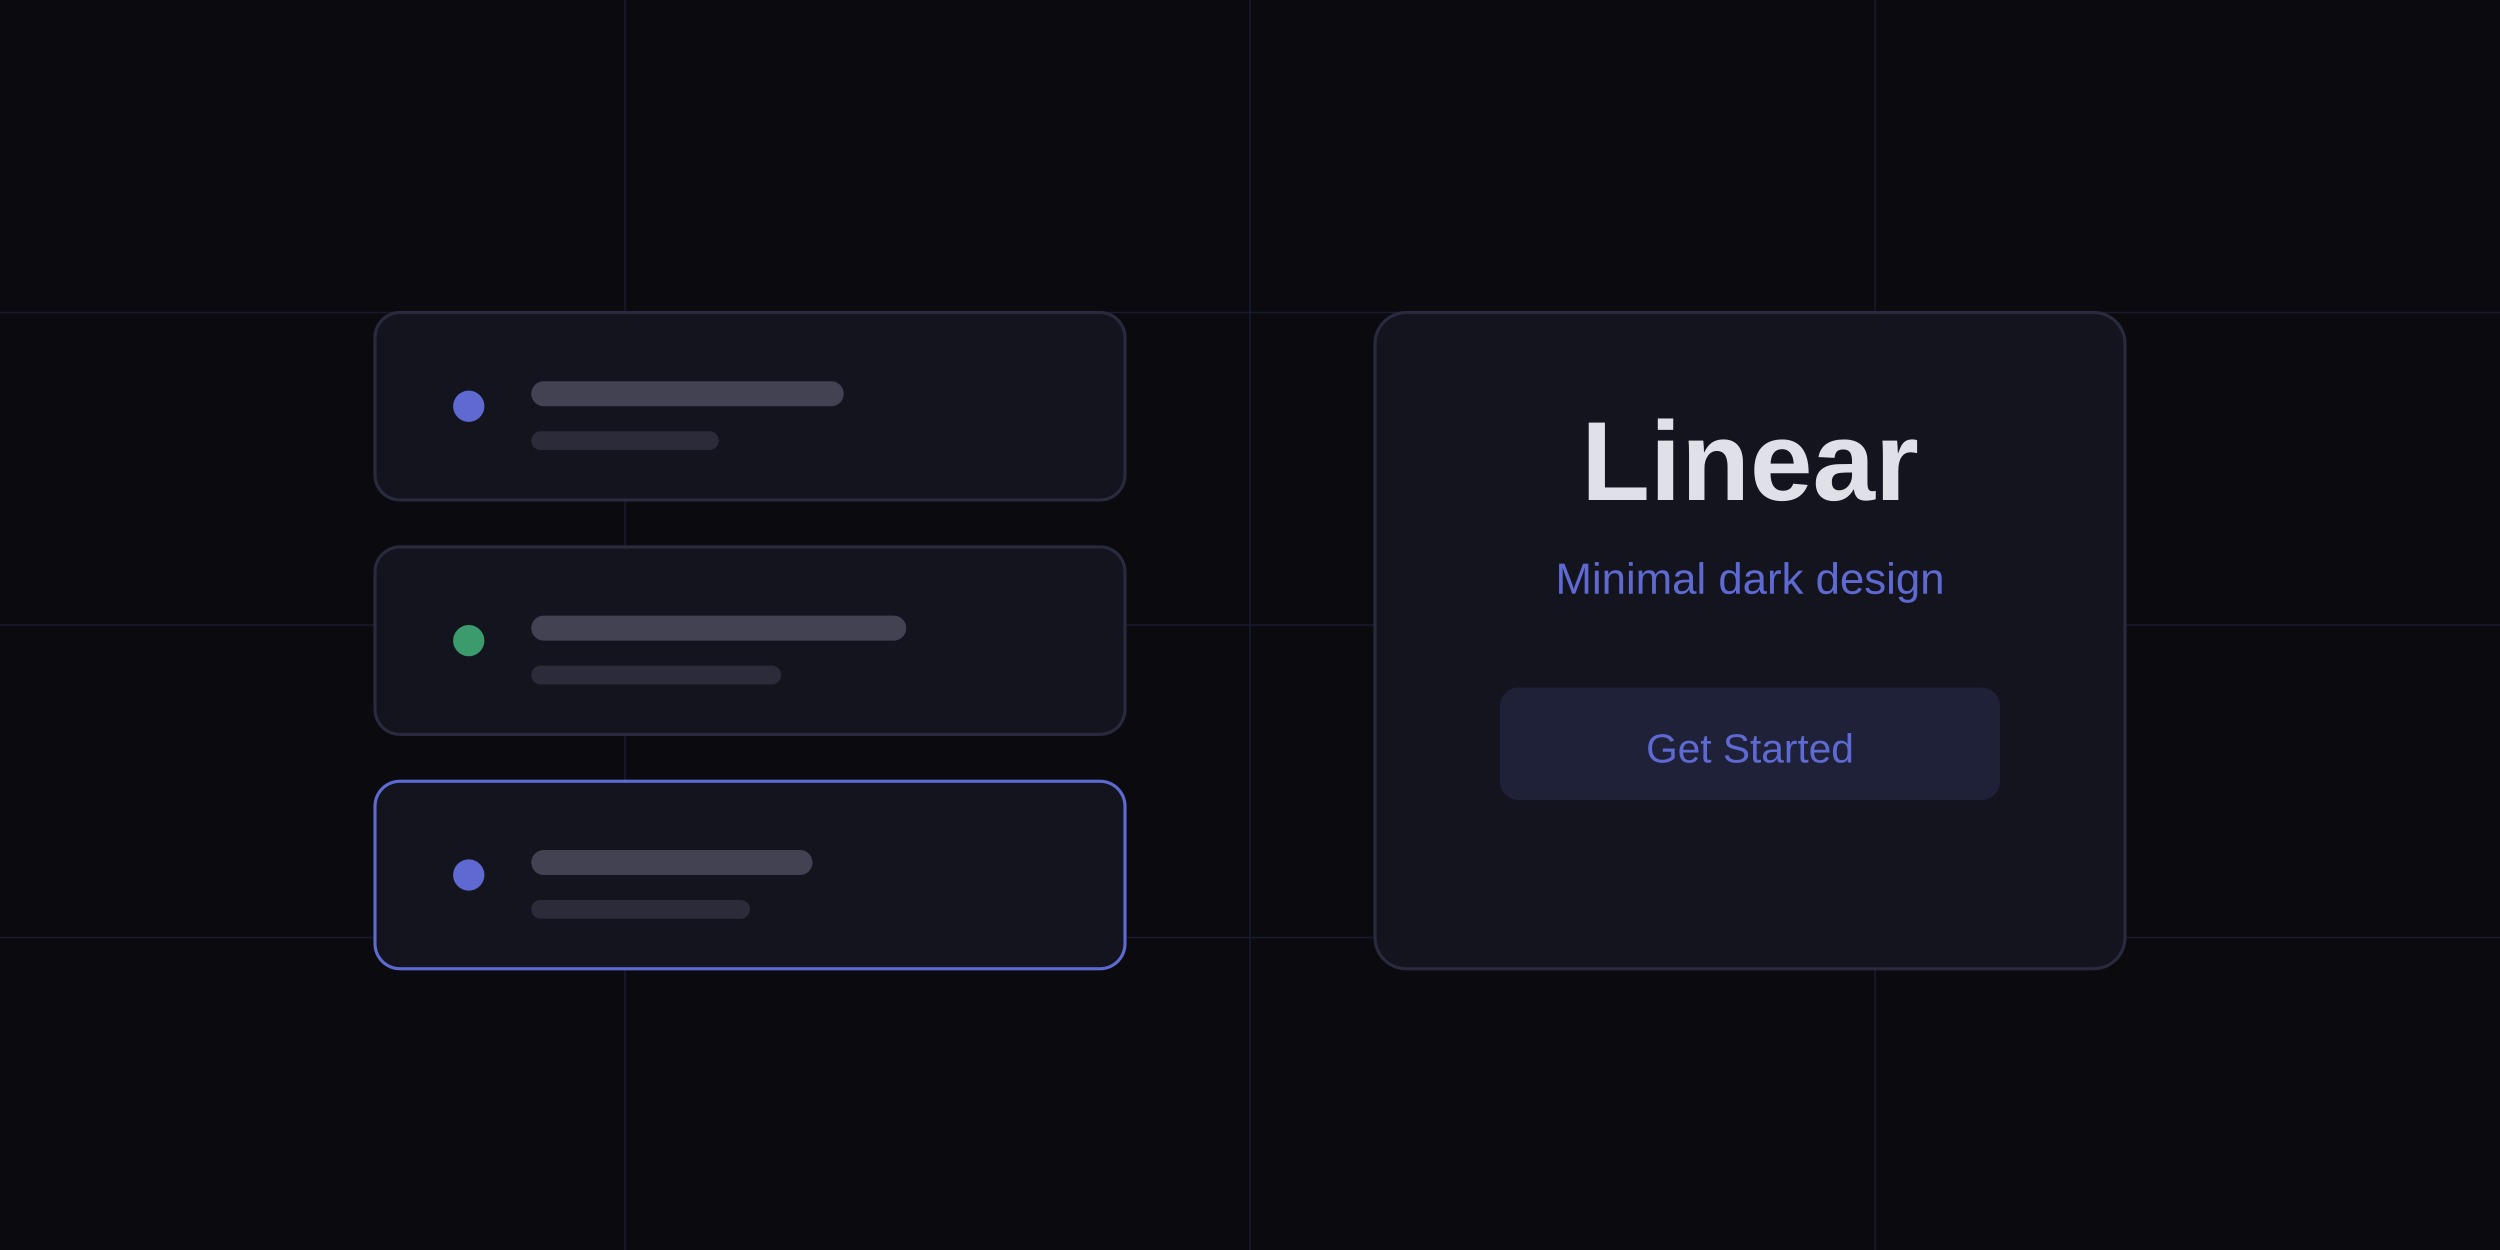
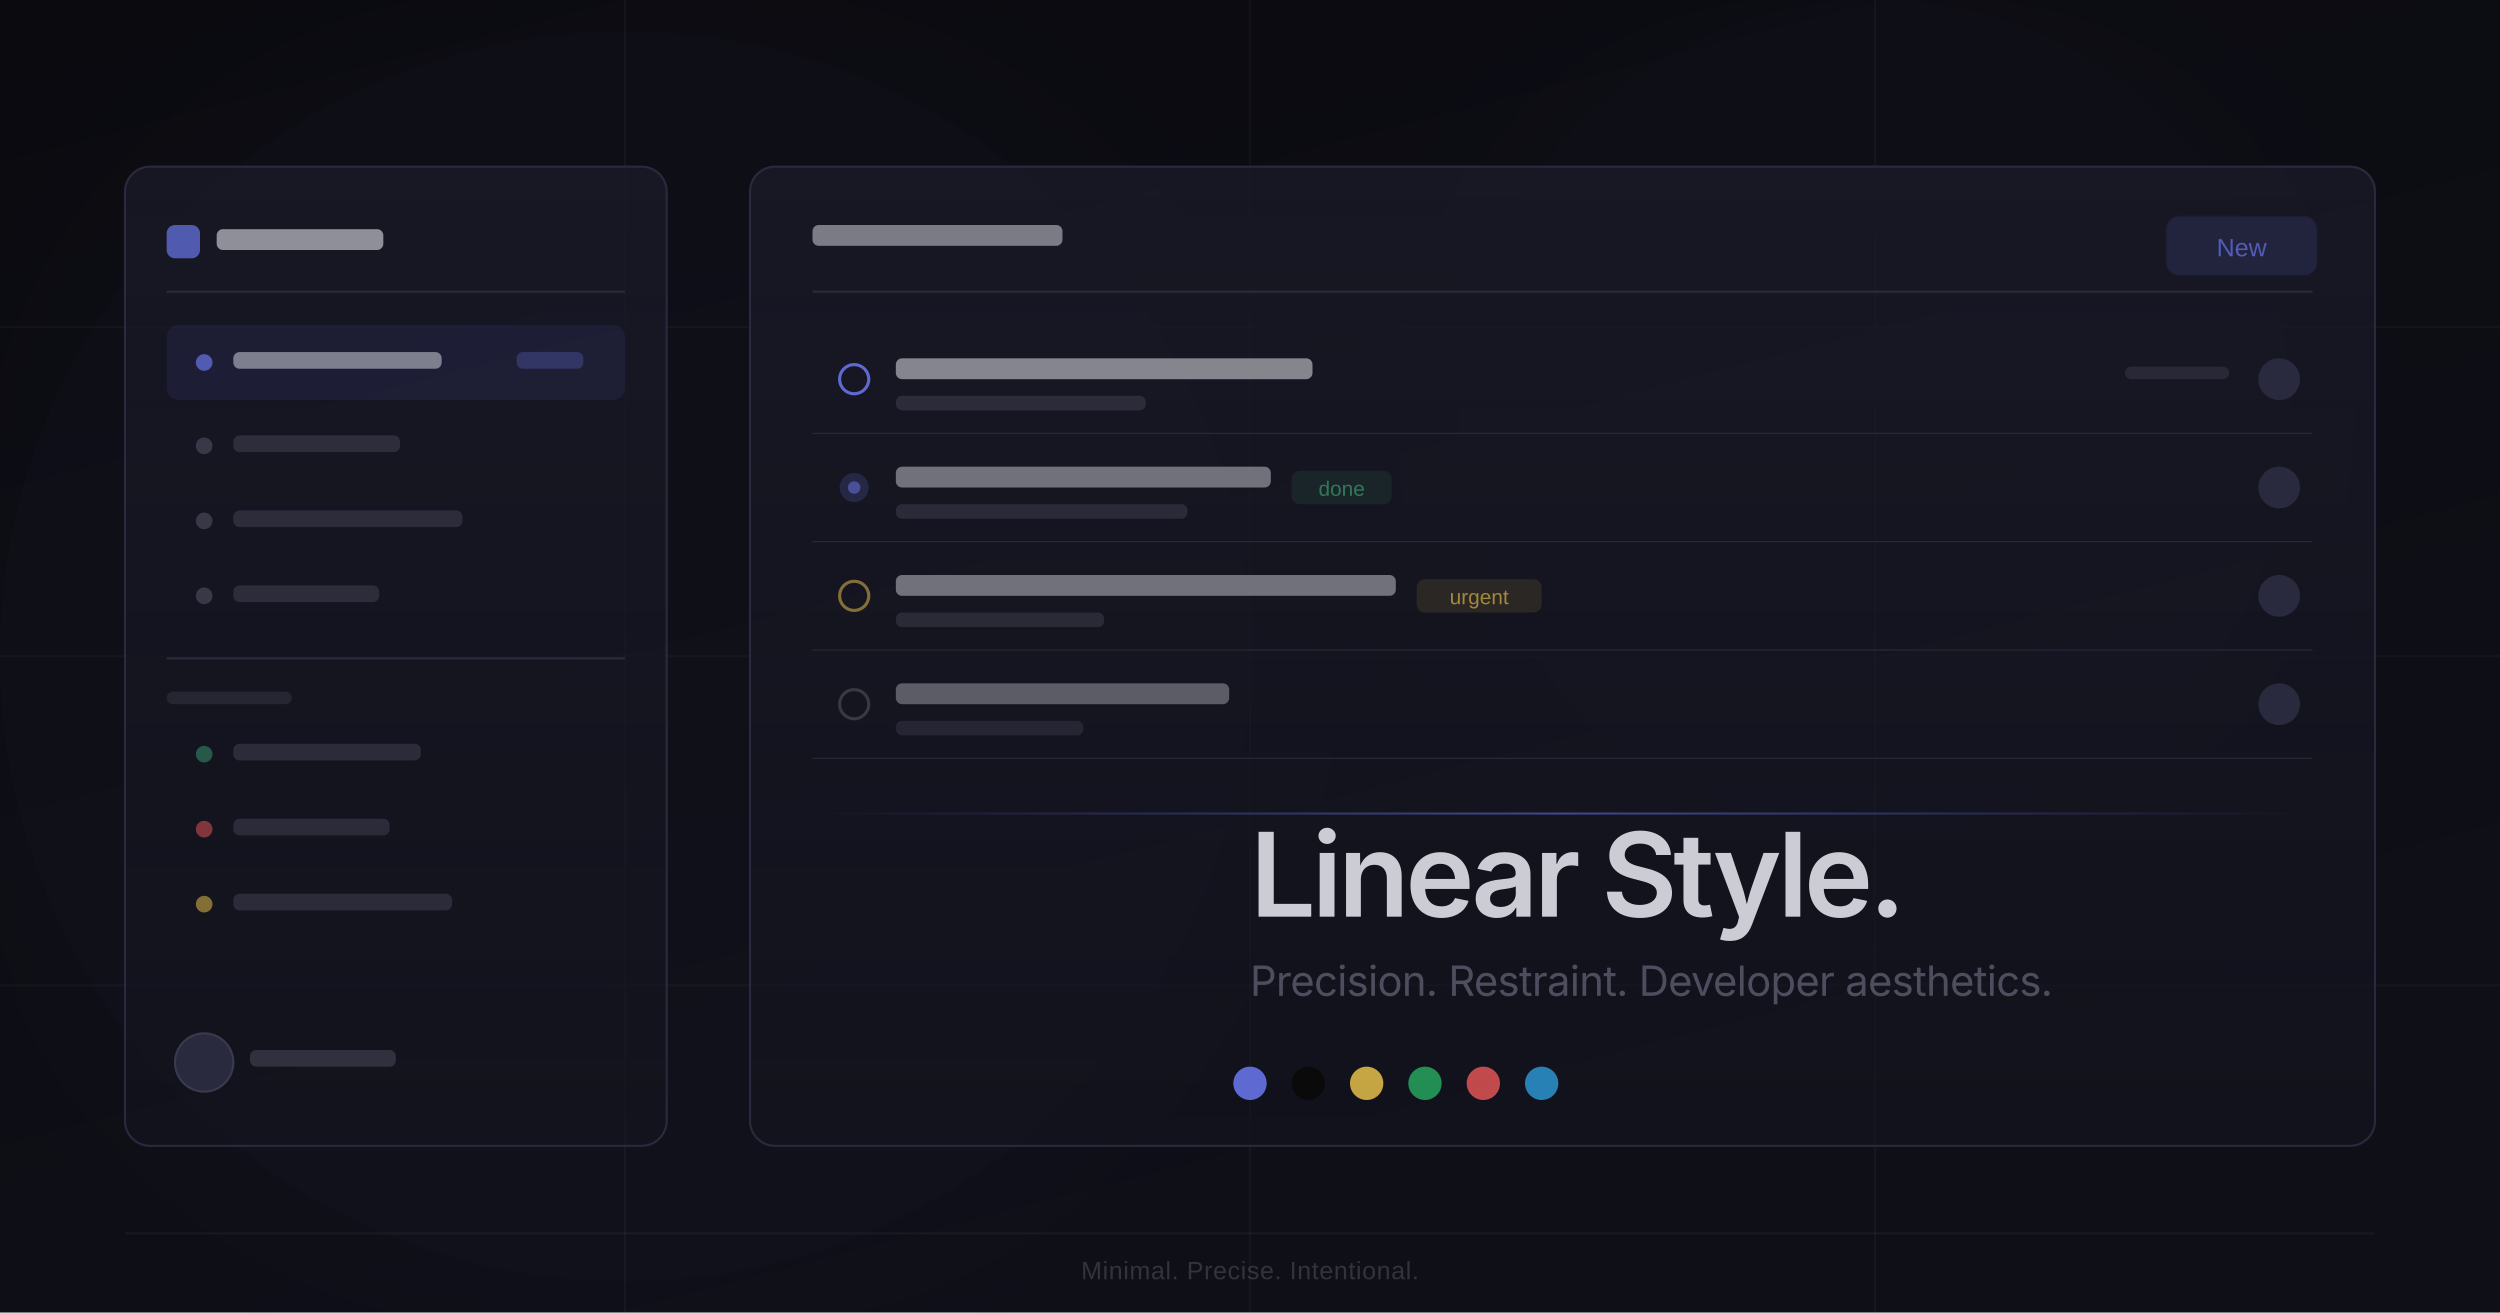
- <svg xmlns="http://www.w3.org/2000/svg" viewBox="0 0 800 400">
-   <rect width="800" height="400" fill="#0a0a0f" />
-   <line x1="0" y1="100" x2="800" y2="100" stroke="#1a1a2e" stroke-width="0.5" />
-   <line x1="0" y1="200" x2="800" y2="200" stroke="#1a1a2e" stroke-width="0.5" />
-   <line x1="0" y1="300" x2="800" y2="300" stroke="#1a1a2e" stroke-width="0.5" />
-   <line x1="200" y1="0" x2="200" y2="400" stroke="#1a1a2e" stroke-width="0.5" />
-   <line x1="400" y1="0" x2="400" y2="400" stroke="#1a1a2e" stroke-width="0.5" />
-   <line x1="600" y1="0" x2="600" y2="400" stroke="#1a1a2e" stroke-width="0.5" />
-   <rect x="120" y="100" width="240" height="60" rx="8" fill="#14141f" stroke="#2a2a3e" stroke-width="1" />
-   <rect x="120" y="175" width="240" height="60" rx="8" fill="#14141f" stroke="#2a2a3e" stroke-width="1" />
-   <rect x="120" y="250" width="240" height="60" rx="8" fill="#14141f" stroke="#5e6ad2" stroke-width="1" />
-   <circle cx="150" cy="130" r="5" fill="#5e6ad2" />
-   <circle cx="150" cy="205" r="5" fill="#3b9b6d" />
-   <circle cx="150" cy="280" r="5" fill="#5e6ad2" />
-   <rect x="170" y="122" width="100" height="8" rx="4" fill="#8888a0" opacity="0.4" />
-   <rect x="170" y="138" width="60" height="6" rx="3" fill="#8888a0" opacity="0.2" />
-   <rect x="170" y="197" width="120" height="8" rx="4" fill="#8888a0" opacity="0.4" />
-   <rect x="170" y="213" width="80" height="6" rx="3" fill="#8888a0" opacity="0.2" />
-   <rect x="170" y="272" width="90" height="8" rx="4" fill="#8888a0" opacity="0.4" />
-   <rect x="170" y="288" width="70" height="6" rx="3" fill="#8888a0" opacity="0.2" />
-   <rect x="440" y="100" width="240" height="210" rx="10" fill="#14141f" stroke="#2a2a3e" stroke-width="1" />
-   <text x="560" y="160" text-anchor="middle" font-family="Arial, sans-serif" font-size="36" font-weight="600" fill="#e0e0e8">Linear</text>
-   <text x="560" y="190" text-anchor="middle" font-family="Arial, sans-serif" font-size="14" fill="#5e6ad2">Minimal dark design</text>
-   <rect x="480" y="220" width="160" height="36" rx="6" fill="#5e6ad2" opacity="0.15" />
-   <text x="560" y="244" text-anchor="middle" font-family="Arial, sans-serif" font-size="13" font-weight="500" fill="#5e6ad2">Get Started</text>
+ <svg xmlns="http://www.w3.org/2000/svg" width="1200" height="630" fill="none" viewBox="0 0 1200 630">
+   <defs>
+     <filter id="subtle-glow" x="-50%" y="-50%" width="200%" height="200%">
+       <feGaussianBlur stdDeviation="50" result="blur" />
+       <feMerge>
+         <feMergeNode in="blur" />
+         <feMergeNode in="SourceGraphic" />
+       </feMerge>
+     </filter>
+     <linearGradient id="bg" x1="0" y1="0" x2="0.5" y2="1">
+       <stop offset="0%" stop-color="#0a0a0f" />
+       <stop offset="100%" stop-color="#0f0f18" />
+     </linearGradient>
+     <linearGradient id="card-fill" x1="0" y1="0" x2="0" y2="1">
+       <stop offset="0%" stop-color="#1a1a28" stop-opacity="0.8" />
+       <stop offset="100%" stop-color="#14141f" stop-opacity="0.6" />
+     </linearGradient>
+     <linearGradient id="accent-line" x1="0" y1="0" x2="1" y2="0">
+       <stop offset="0%" stop-color="#5e6ad2" stop-opacity="0" />
+       <stop offset="50%" stop-color="#5e6ad2" stop-opacity="0.6" />
+       <stop offset="100%" stop-color="#5e6ad2" stop-opacity="0" />
+     </linearGradient>
+   </defs>
+   <rect width="1200" height="630" fill="url(#bg)" />
+   <circle cx="300" cy="315" r="300" fill="#5e6ad2" opacity="0.03" filter="url(#subtle-glow)" />
+   <circle cx="900" cy="200" r="200" fill="#5e6ad2" opacity="0.02" filter="url(#subtle-glow)" />
+   <g stroke="#ffffff" stroke-opacity="0.03" stroke-width="1">
+     <line x1="0" y1="157" x2="1200" y2="157" />
+     <line x1="0" y1="315" x2="1200" y2="315" />
+     <line x1="0" y1="473" x2="1200" y2="473" />
+     <line x1="300" y1="0" x2="300" y2="630" />
+     <line x1="600" y1="0" x2="600" y2="630" />
+     <line x1="900" y1="0" x2="900" y2="630" />
+   </g>
+   <rect x="60" y="80" width="260" height="470" rx="12" fill="url(#card-fill)" stroke="#2a2a3e" stroke-width="1" />
+   <rect x="80" y="108" width="16" height="16" rx="4" fill="#5e6ad2" opacity="0.8" />
+   <rect x="104" y="110" width="80" height="10" rx="3" fill="#e0e0e8" opacity="0.6" />
+   <line x1="80" y1="140" x2="300" y2="140" stroke="#2a2a3e" stroke-width="1" />
+   <g>
+     <rect x="80" y="156" width="220" height="36" rx="6" fill="#5e6ad2" opacity="0.1" />
+     <circle cx="98" cy="174" r="4" fill="#5e6ad2" opacity="0.8" />
+     <rect x="112" y="169" width="100" height="8" rx="3" fill="#e0e0e8" opacity="0.5" />
+     <rect x="248" y="169" width="32" height="8" rx="3" fill="#5e6ad2" opacity="0.3" />
+   </g>
+   <g>
+     <circle cx="98" cy="214" r="4" fill="#8888a0" opacity="0.3" />
+     <rect x="112" y="209" width="80" height="8" rx="3" fill="#8888a0" opacity="0.2" />
+   </g>
+   <g>
+     <circle cx="98" cy="250" r="4" fill="#8888a0" opacity="0.3" />
+     <rect x="112" y="245" width="110" height="8" rx="3" fill="#8888a0" opacity="0.2" />
+   </g>
+   <g>
+     <circle cx="98" cy="286" r="4" fill="#8888a0" opacity="0.3" />
+     <rect x="112" y="281" width="70" height="8" rx="3" fill="#8888a0" opacity="0.2" />
+   </g>
+   <line x1="80" y1="316" x2="300" y2="316" stroke="#2a2a3e" stroke-width="1" />
+   <rect x="80" y="332" width="60" height="6" rx="3" fill="#8888a0" opacity="0.15" />
+   <g>
+     <circle cx="98" cy="362" r="4" fill="#3b9b6d" opacity="0.5" />
+     <rect x="112" y="357" width="90" height="8" rx="3" fill="#8888a0" opacity="0.2" />
+   </g>
+   <g>
+     <circle cx="98" cy="398" r="4" fill="#eb5757" opacity="0.5" />
+     <rect x="112" y="393" width="75" height="8" rx="3" fill="#8888a0" opacity="0.2" />
+   </g>
+   <g>
+     <circle cx="98" cy="434" r="4" fill="#f2c94c" opacity="0.5" />
+     <rect x="112" y="429" width="105" height="8" rx="3" fill="#8888a0" opacity="0.2" />
+   </g>
+   <circle cx="98" cy="510" r="14" fill="#2a2a3e" stroke="#3a3a4e" stroke-width="1" />
+   <rect x="120" y="504" width="70" height="8" rx="3" fill="#8888a0" opacity="0.25" />
+   <rect x="360" y="80" width="780" height="470" rx="12" fill="url(#card-fill)" stroke="#2a2a3e" stroke-width="1" />
+   <rect x="390" y="108" width="120" height="10" rx="3" fill="#e0e0e8" opacity="0.5" />
+   <rect x="1040" y="104" width="72" height="28" rx="6" fill="#5e6ad2" opacity="0.15" stroke="#5e6ad2" stroke-opacity="0.3" stroke-width="1" />
+   <text x="1076" y="123" text-anchor="middle" font-family="Arial, sans-serif" font-size="12" font-weight="500" fill="#5e6ad2" opacity="0.8">New</text>
+   <line x1="390" y1="140" x2="1110" y2="140" stroke="#2a2a3e" stroke-width="1" />
+   <g>
+     <rect x="390" y="156" width="720" height="52" rx="0" fill="transparent" />
+     <circle cx="410" cy="182" r="7" fill="none" stroke="#5e6ad2" stroke-width="1.5" />
+     <rect x="430" y="172" width="200" height="10" rx="3" fill="#e0e0e8" opacity="0.55" />
+     <rect x="430" y="190" width="120" height="7" rx="3" fill="#8888a0" opacity="0.18" />
+     <rect x="1020" y="176" width="50" height="6" rx="3" fill="#8888a0" opacity="0.15" />
+     <circle cx="1094" cy="182" r="10" fill="#2a2a3e" />
+     <line x1="390" y1="208" x2="1110" y2="208" stroke="#2a2a3e" stroke-width="0.5" />
+   </g>
+   <g>
+     <circle cx="410" cy="234" r="7" fill="#5e6ad2" opacity="0.2" />
+     <circle cx="410" cy="234" r="3" fill="#5e6ad2" opacity="0.6" />
+     <rect x="430" y="224" width="180" height="10" rx="3" fill="#e0e0e8" opacity="0.45" />
+     <rect x="430" y="242" width="140" height="7" rx="3" fill="#8888a0" opacity="0.18" />
+     <rect x="620" y="226" width="48" height="16" rx="4" fill="#3b9b6d" opacity="0.12" />
+     <text x="644" y="238" text-anchor="middle" font-family="Arial, sans-serif" font-size="10" fill="#3b9b6d" opacity="0.7">done</text>
+     <circle cx="1094" cy="234" r="10" fill="#2a2a3e" />
+     <line x1="390" y1="260" x2="1110" y2="260" stroke="#2a2a3e" stroke-width="0.5" />
+   </g>
+   <g>
+     <circle cx="410" cy="286" r="7" fill="none" stroke="#f2c94c" stroke-width="1.5" opacity="0.5" />
+     <rect x="430" y="276" width="240" height="10" rx="3" fill="#e0e0e8" opacity="0.45" />
+     <rect x="430" y="294" width="100" height="7" rx="3" fill="#8888a0" opacity="0.18" />
+     <rect x="680" y="278" width="60" height="16" rx="4" fill="#f2c94c" opacity="0.1" />
+     <text x="710" y="290" text-anchor="middle" font-family="Arial, sans-serif" font-size="10" fill="#f2c94c" opacity="0.6">urgent</text>
+     <circle cx="1094" cy="286" r="10" fill="#2a2a3e" />
+     <line x1="390" y1="312" x2="1110" y2="312" stroke="#2a2a3e" stroke-width="0.5" />
+   </g>
+   <g>
+     <circle cx="410" cy="338" r="7" fill="none" stroke="#8888a0" stroke-width="1.5" opacity="0.3" />
+     <rect x="430" y="328" width="160" height="10" rx="3" fill="#e0e0e8" opacity="0.35" />
+     <rect x="430" y="346" width="90" height="7" rx="3" fill="#8888a0" opacity="0.15" />
+     <circle cx="1094" cy="338" r="10" fill="#2a2a3e" />
+     <line x1="390" y1="364" x2="1110" y2="364" stroke="#2a2a3e" stroke-width="0.5" />
+   </g>
+   <rect x="390" y="390" width="720" height="1" fill="url(#accent-line)" />
+   <text x="600" y="440" font-family="'SF Pro Display', 'Inter', Arial, sans-serif" font-size="56" font-weight="600" letter-spacing="-2" fill="#e0e0e8" opacity="0.9">
+     Linear Style.
+   </text>
+   <text x="600" y="478" font-family="'SF Pro Display', 'Inter', Arial, sans-serif" font-size="20" font-weight="400" letter-spacing="-0.3" fill="#8888a0" opacity="0.5">
+     Precision. Restraint. Developer aesthetics.
+   </text>
+   <circle cx="600" cy="520" r="8" fill="#5e6ad2" />
+   <circle cx="628" cy="520" r="8" fill="#0a0a0b" />
+   <circle cx="656" cy="520" r="8" fill="#f2c94c" opacity="0.8" />
+   <circle cx="684" cy="520" r="8" fill="#27ae60" opacity="0.8" />
+   <circle cx="712" cy="520" r="8" fill="#eb5757" opacity="0.8" />
+   <circle cx="740" cy="520" r="8" fill="#2d9cdb" opacity="0.8" />
+   <line x1="60" y1="592" x2="1140" y2="592" stroke="#ffffff" stroke-opacity="0.04" stroke-width="1" />
+   <text x="600" y="614" text-anchor="middle" font-family="'SF Pro Display', Arial, sans-serif" font-size="12" font-weight="400" letter-spacing="0.3" fill="#ffffff" opacity="0.15">
+     Minimal. Precise. Intentional.
+   </text>
</svg>
